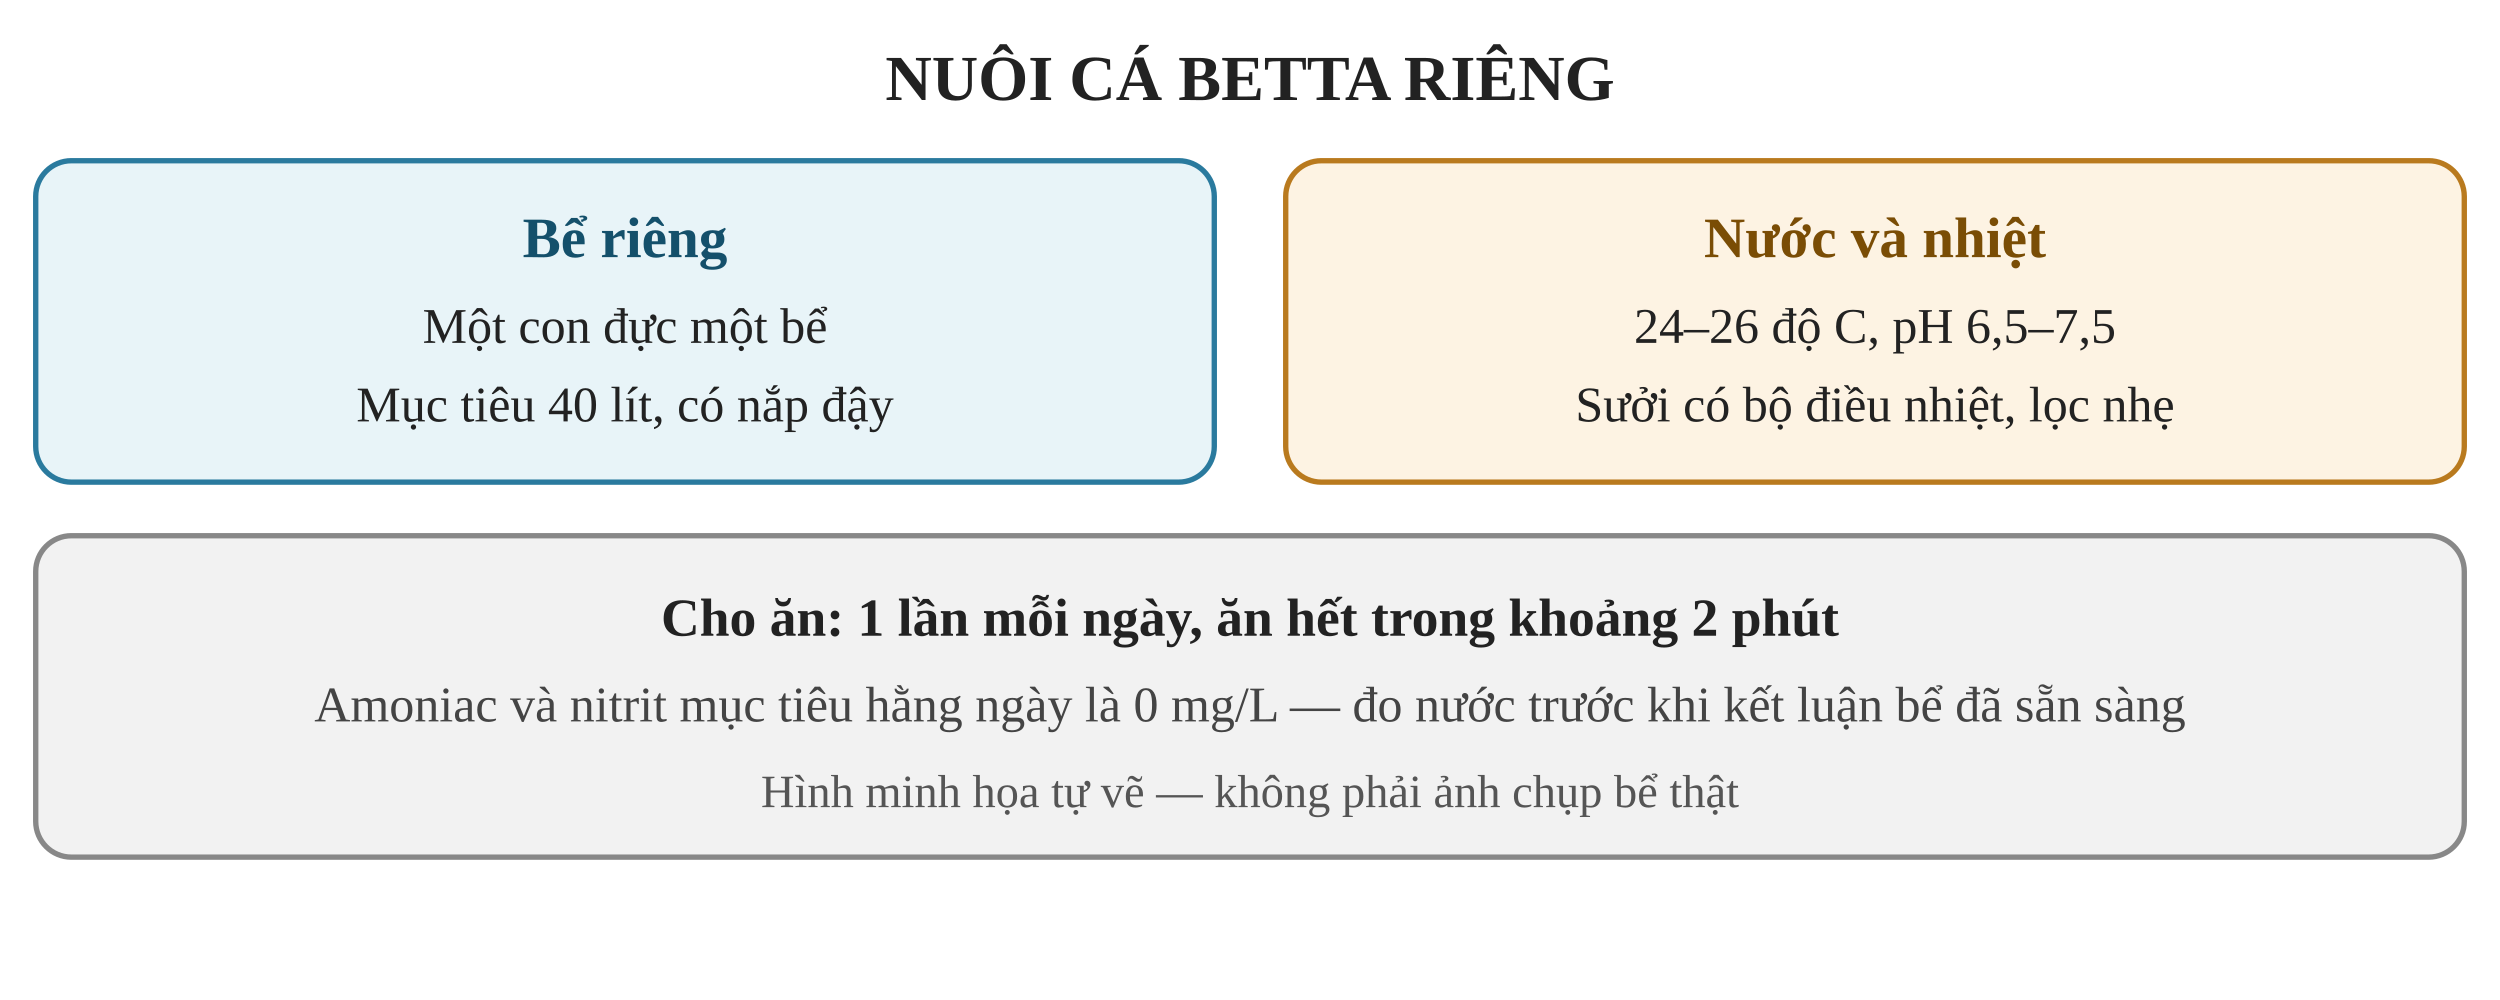
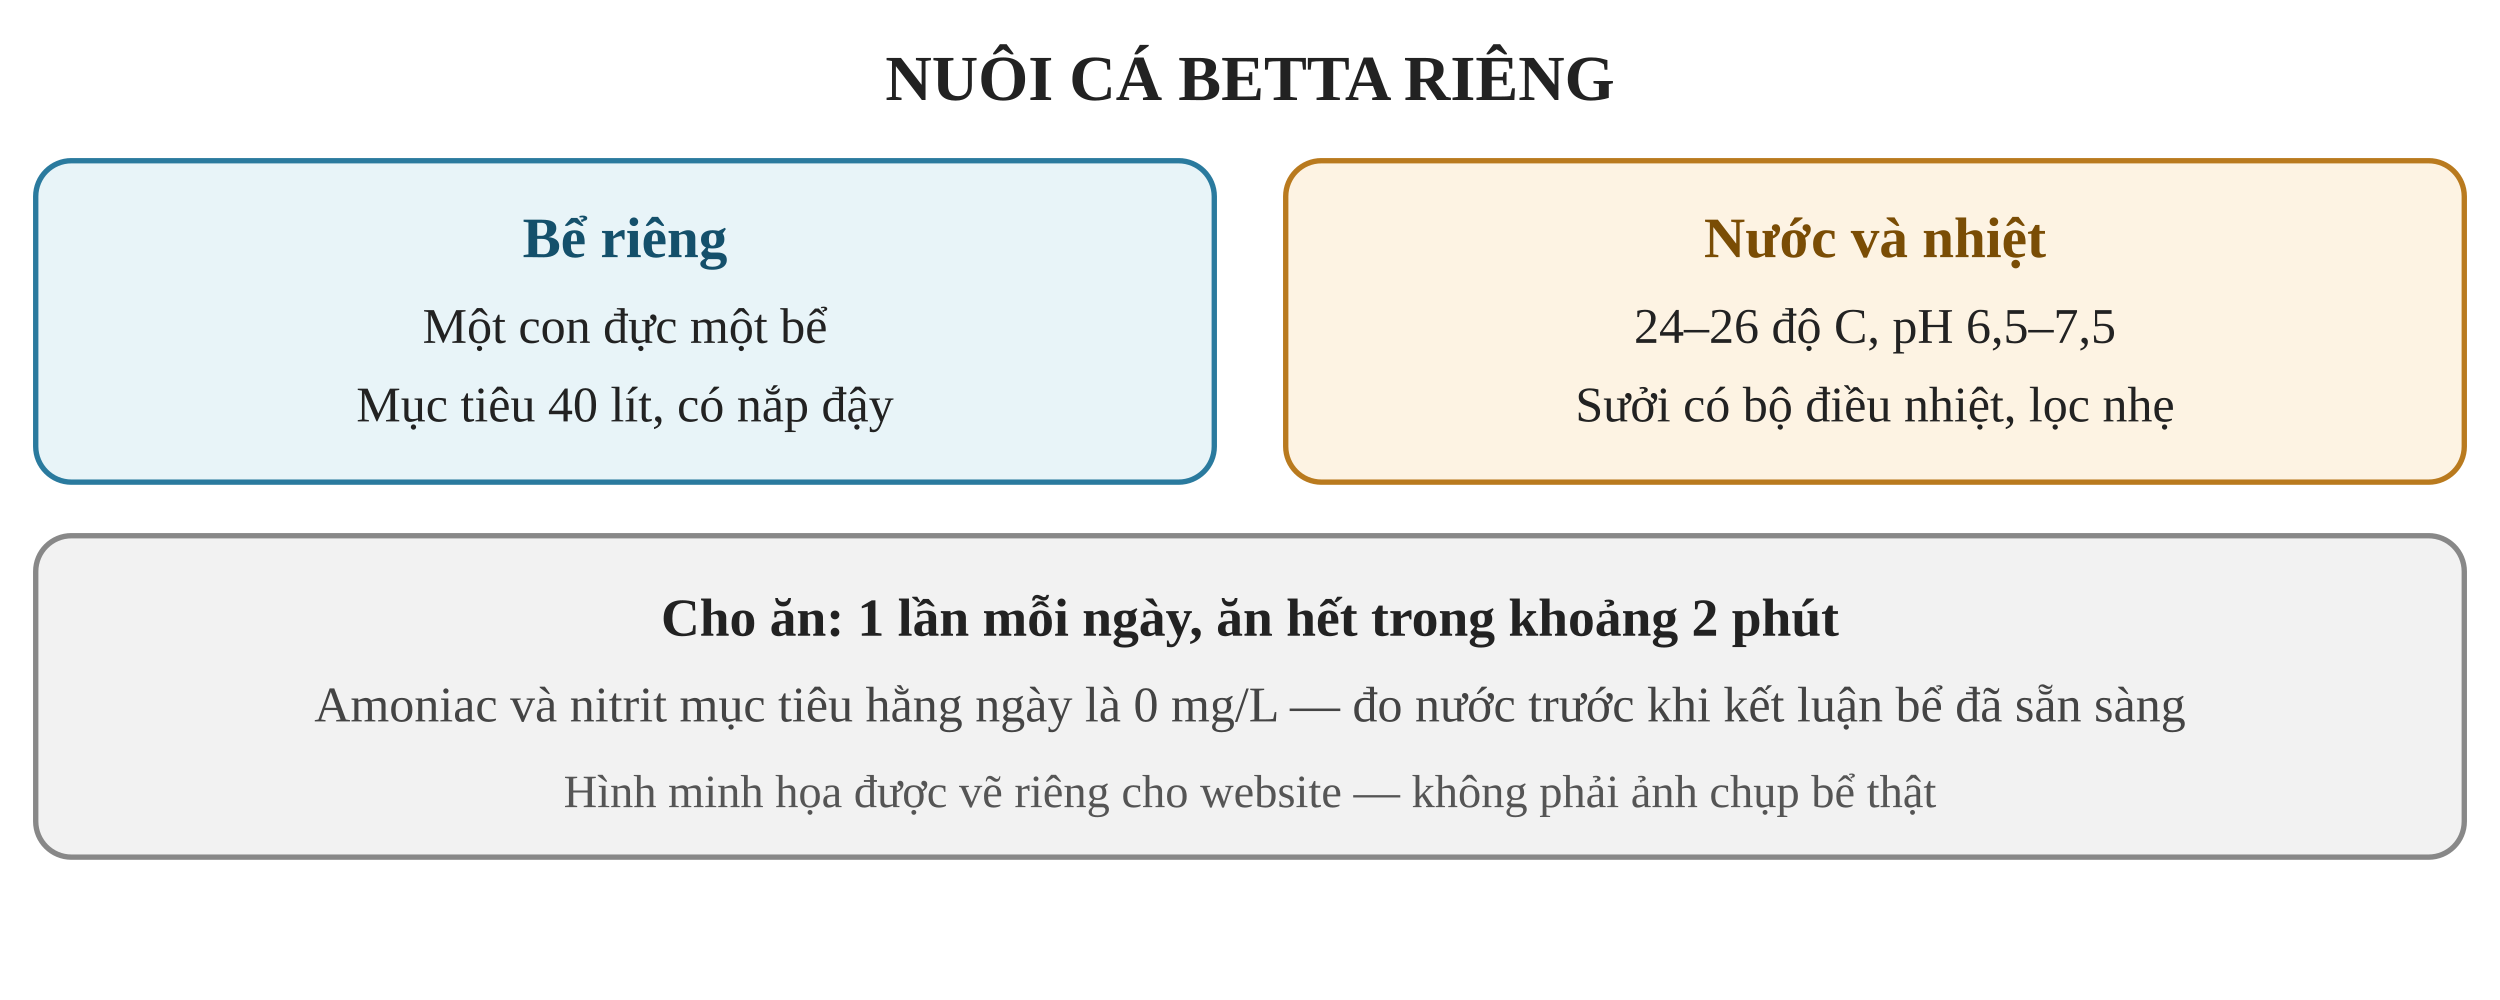
<svg xmlns="http://www.w3.org/2000/svg" width="700" height="280" viewBox="0 0 700 280" role="img">
  <text x="350" y="28" text-anchor="middle" font-size="18" font-weight="bold" fill="#222">NUÔI CÁ BETTA RIÊNG</text>
  <rect x="10" y="45" width="330" height="90" rx="10" fill="#e8f4f8" stroke="#2a7a9e" stroke-width="1.5" />
  <text x="175" y="72" text-anchor="middle" font-size="16" font-weight="bold" fill="#14506b">Bể riêng</text>
  <text x="175" y="96" text-anchor="middle" font-size="14" fill="#222">Một con đực một bể</text>
  <text x="175" y="118" text-anchor="middle" font-size="14" fill="#222">Mục tiêu 40 lít, có nắp đậy</text>
  <rect x="360" y="45" width="330" height="90" rx="10" fill="#fdf3e3" stroke="#b97a1e" stroke-width="1.5" />
  <text x="525" y="72" text-anchor="middle" font-size="16" font-weight="bold" fill="#7a4d05">Nước và nhiệt</text>
  <text x="525" y="96" text-anchor="middle" font-size="14" fill="#222">24–26 độ C, pH 6,5–7,5</text>
  <text x="525" y="118" text-anchor="middle" font-size="14" fill="#222">Sưởi có bộ điều nhiệt, lọc nhẹ</text>
  <rect x="10" y="150" width="680" height="90" rx="10" fill="#f2f2f2" stroke="#888" stroke-width="1.5" />
  <text x="350" y="178" text-anchor="middle" font-size="15" font-weight="bold" fill="#222">Cho ăn: 1 lần mỗi ngày, ăn hết trong khoảng 2 phút</text>
  <text x="350" y="202" text-anchor="middle" font-size="14" fill="#444">Amoniac và nitrit mục tiêu hằng ngày là 0 mg/L — đo nước trước khi kết luận bể đã sẵn sàng</text>
-   <text x="350" y="226" text-anchor="middle" font-size="13" fill="#555">Hình minh họa tự vẽ — không phải ảnh chụp bể thật</text>
+   <text x="350" y="226" text-anchor="middle" font-size="13" fill="#555">Hình minh họa được vẽ riêng cho website — không phải ảnh chụp bể thật</text>
</svg>
